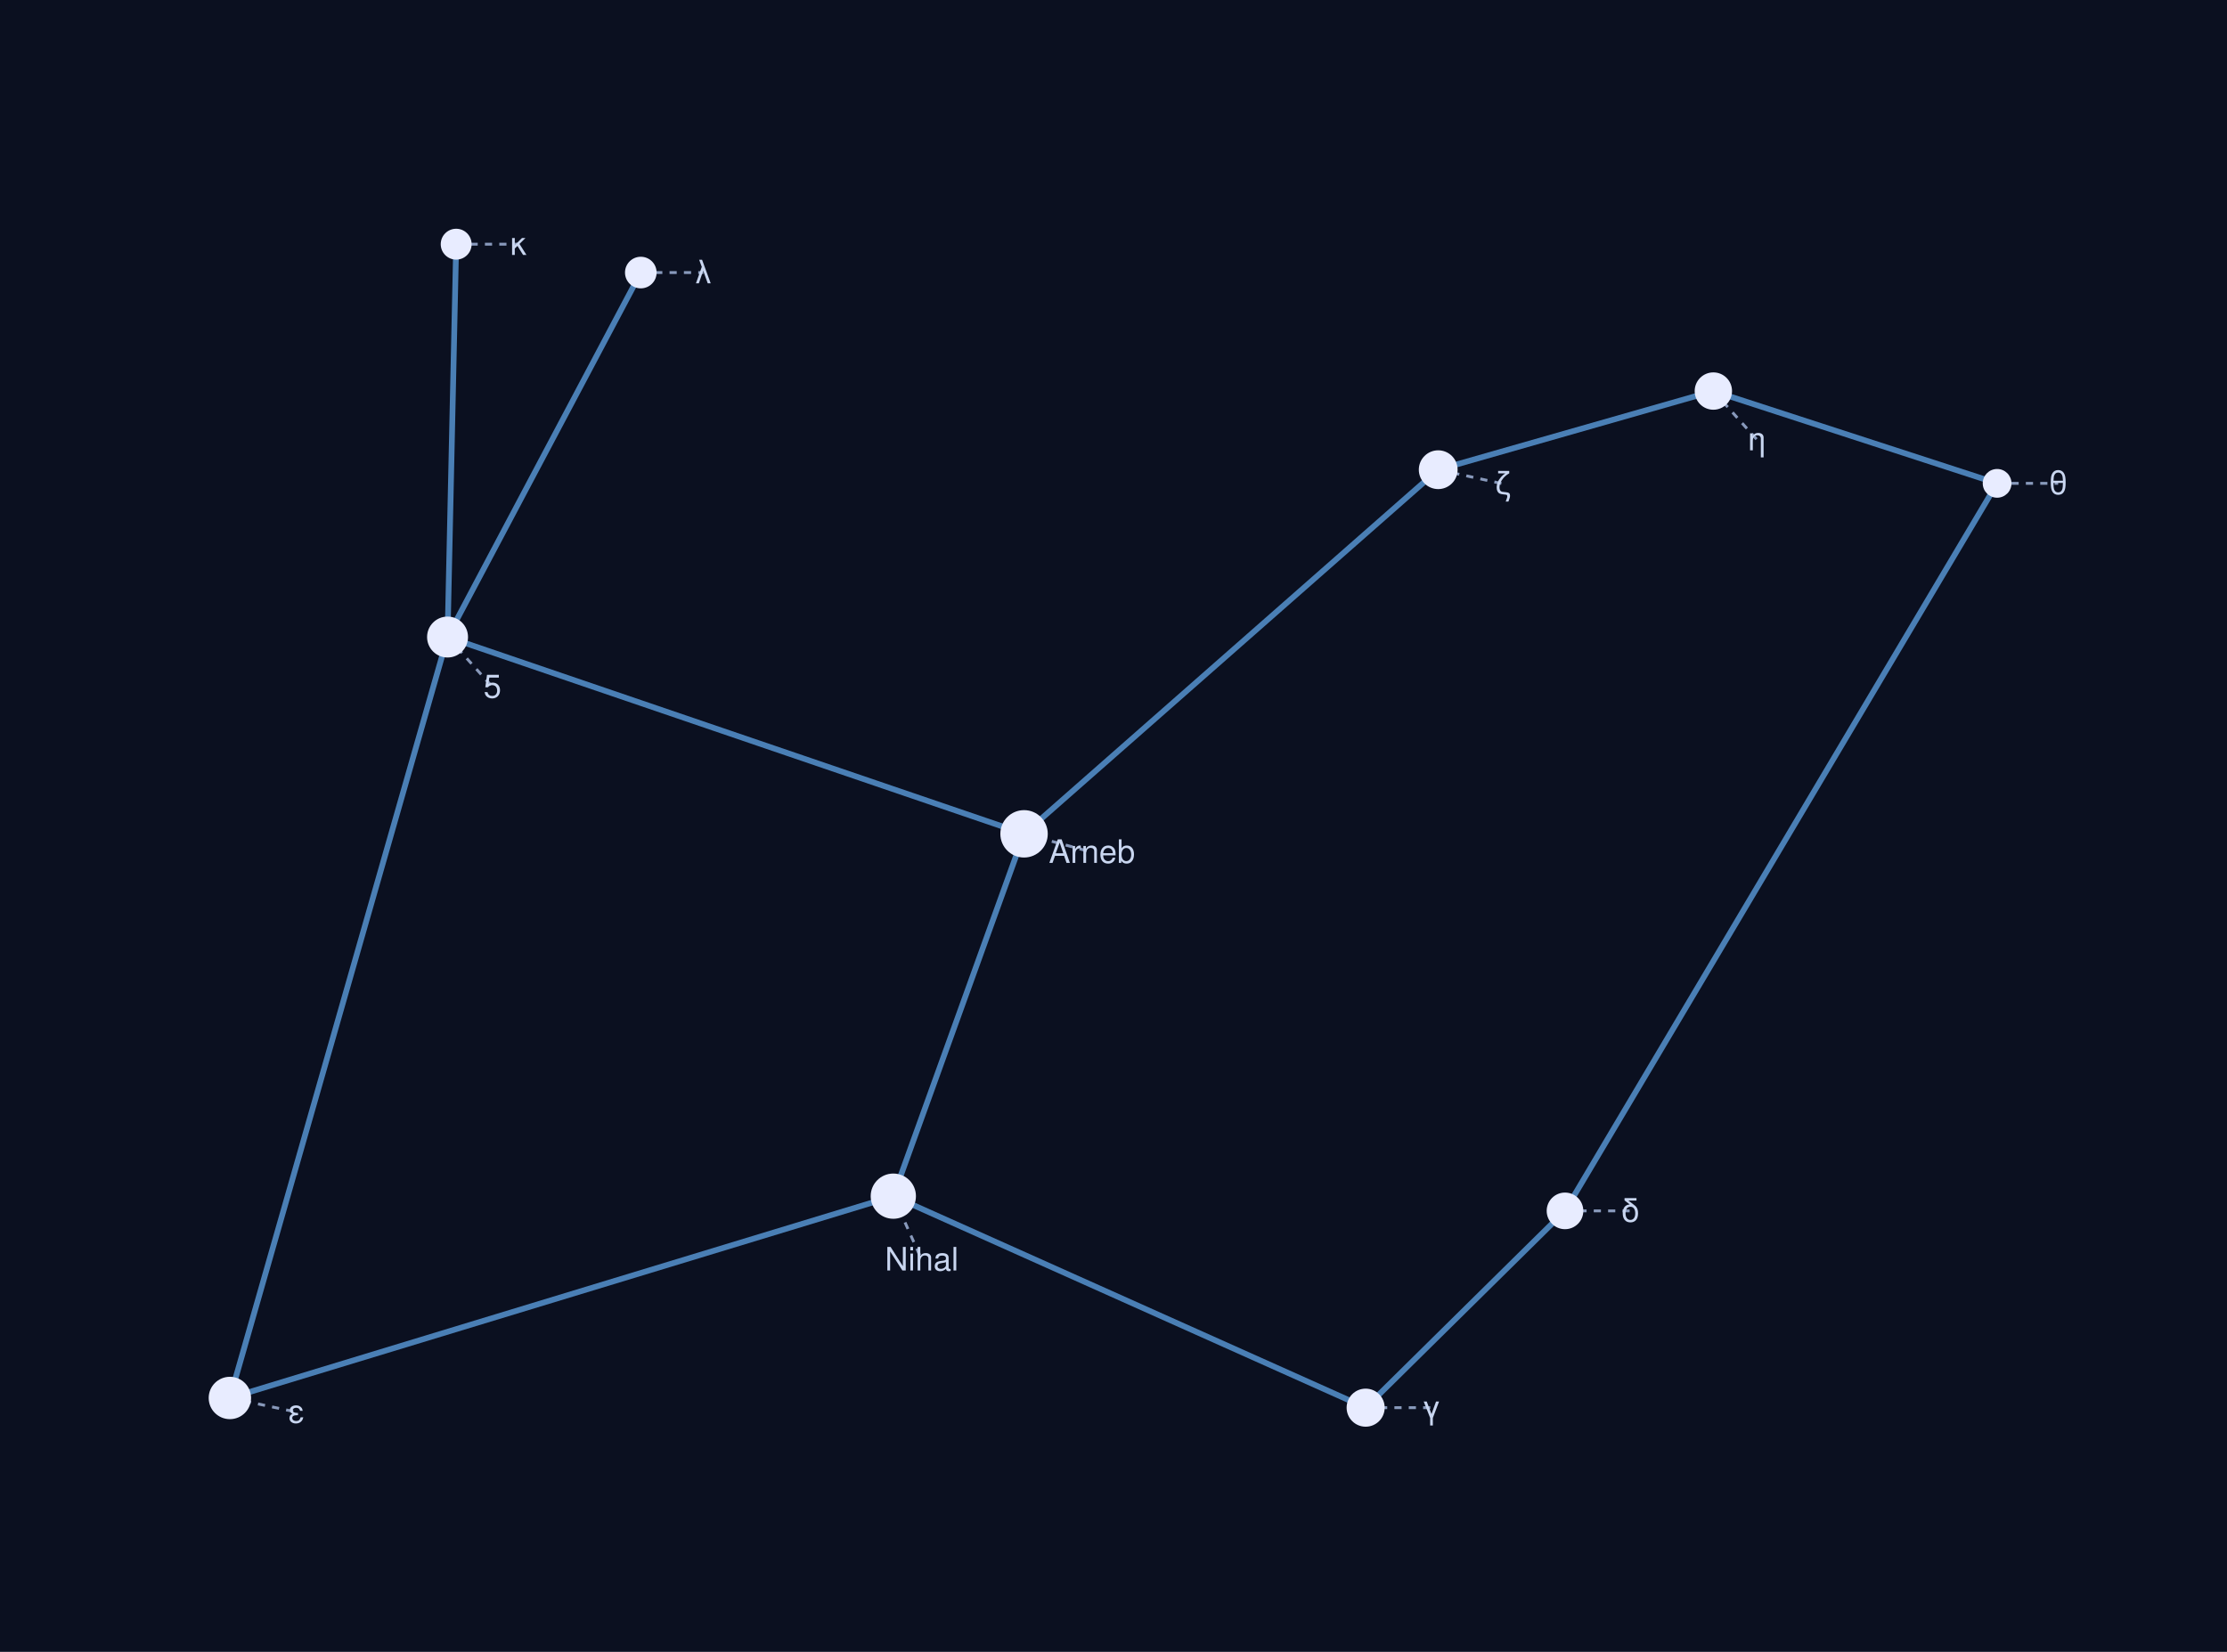
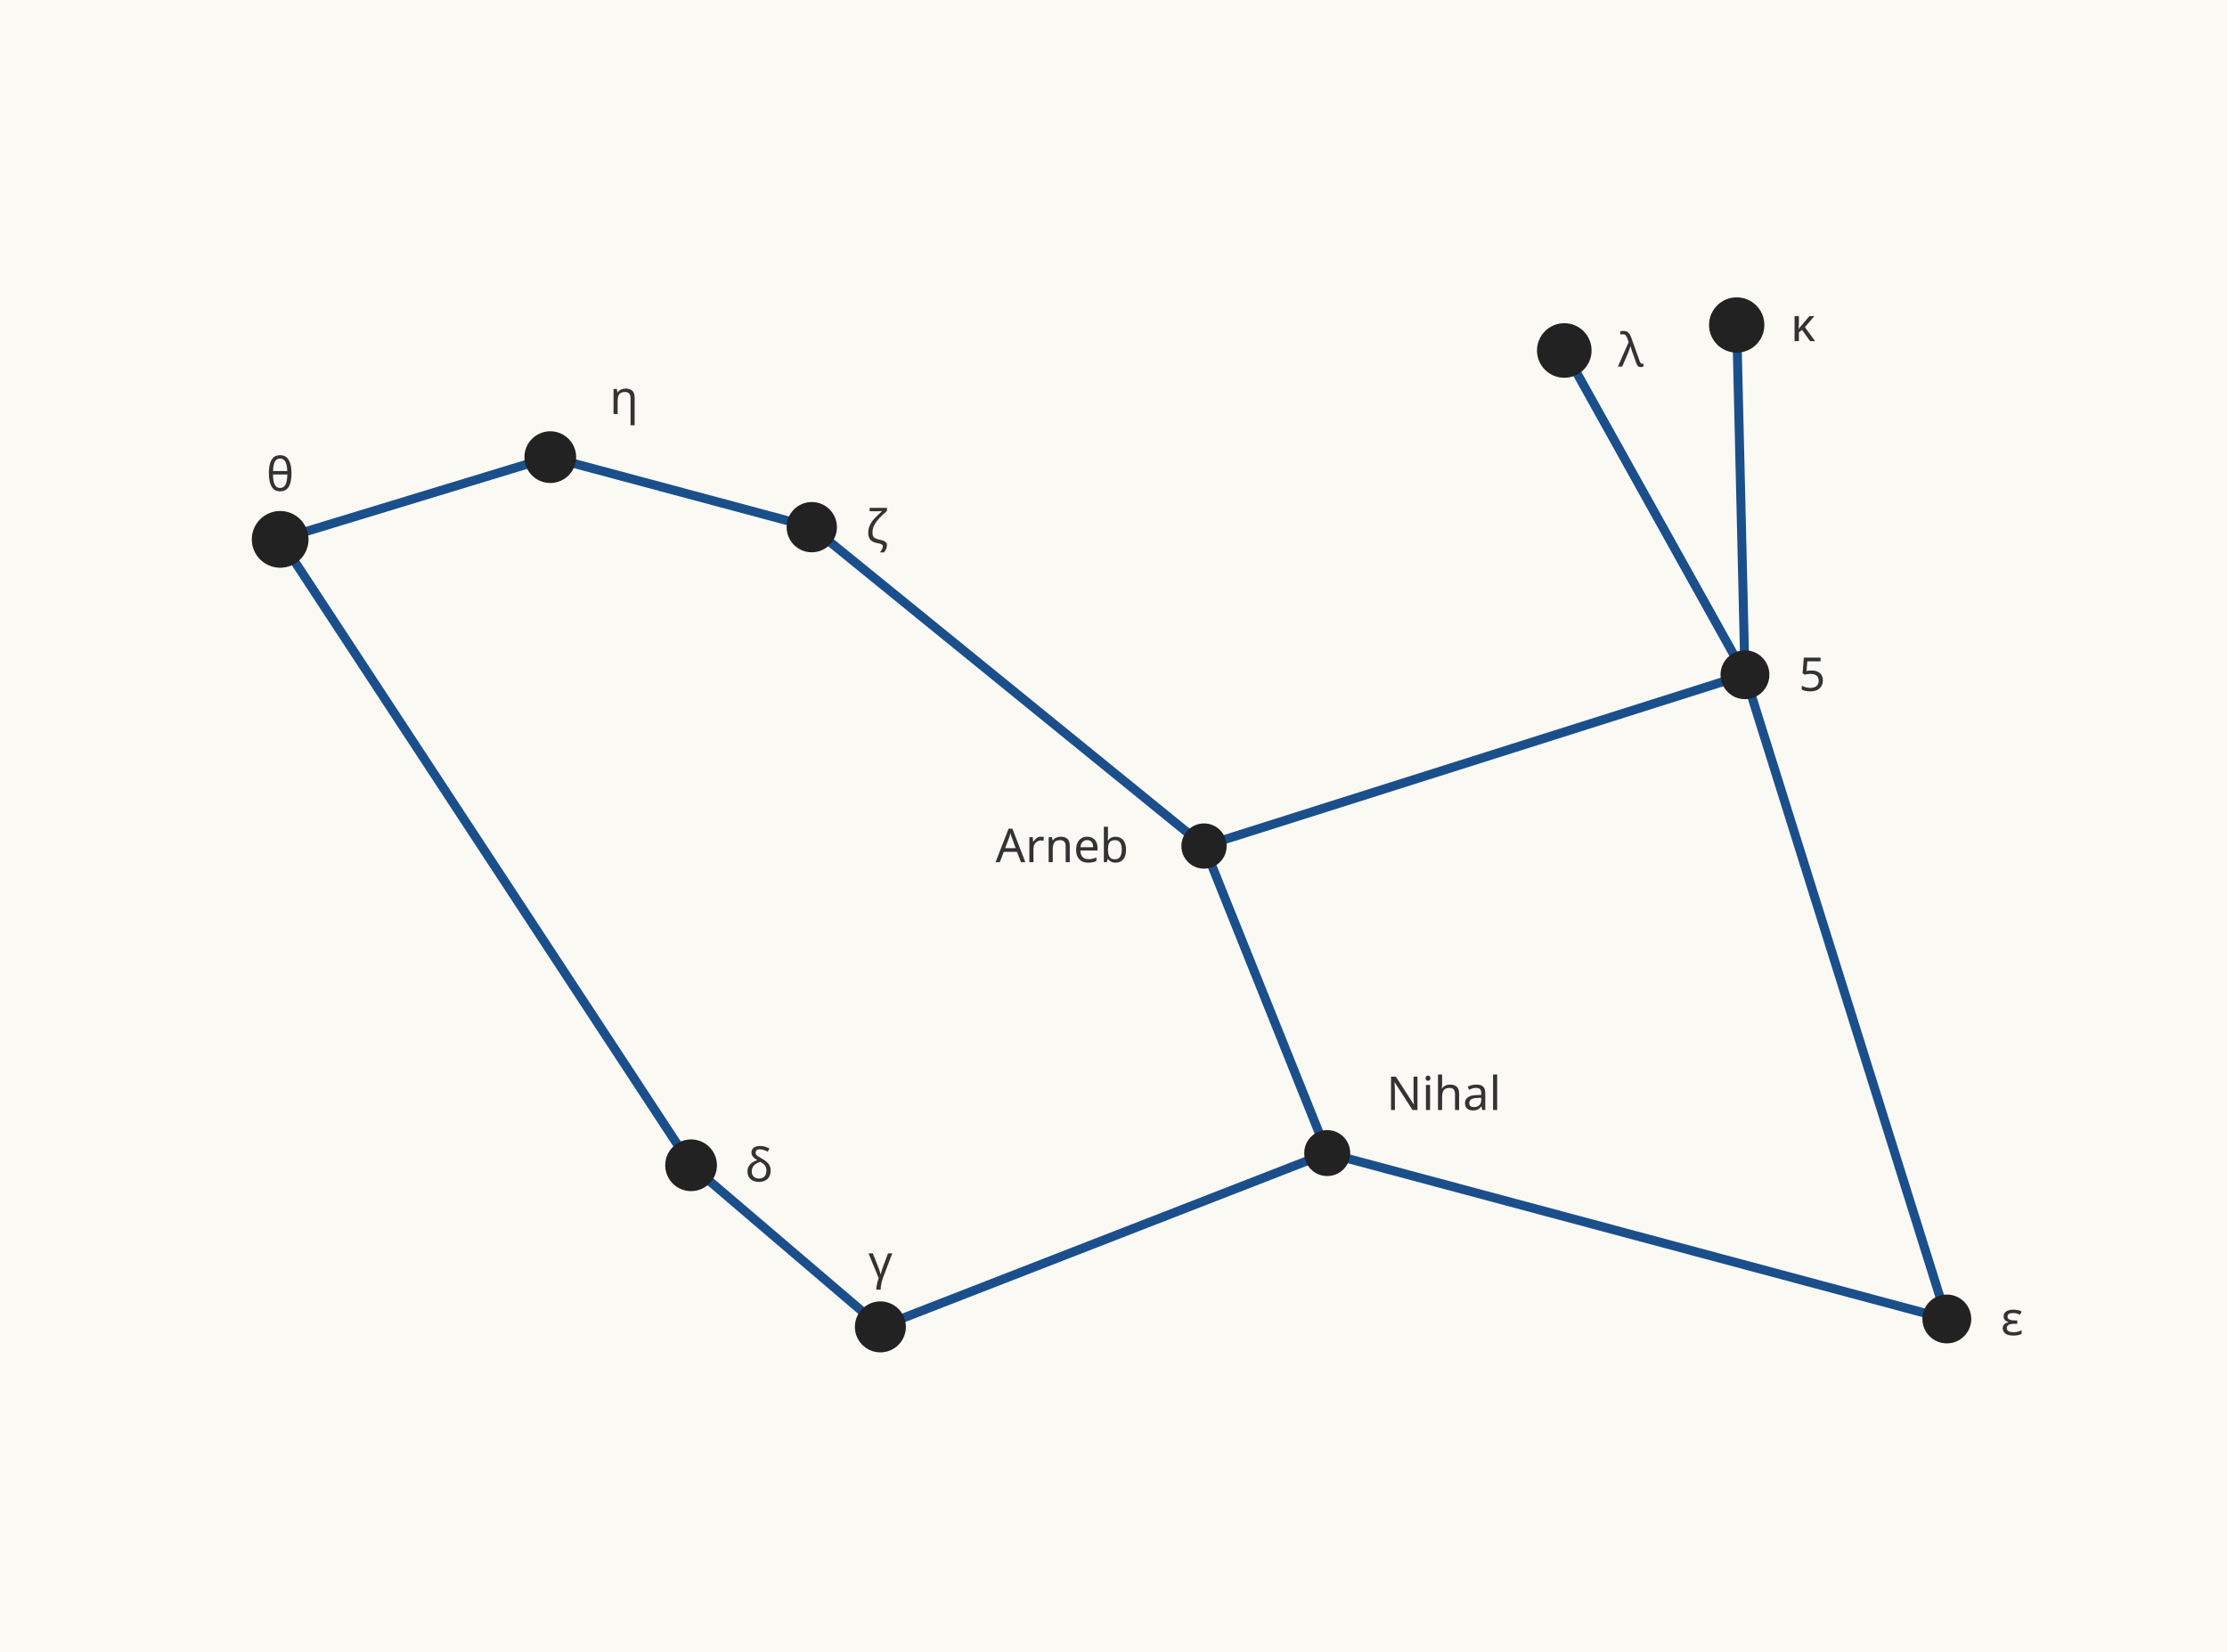
- <svg xmlns="http://www.w3.org/2000/svg" viewBox="0 0 620 460" width="620" height="460">
-   <rect width="620" height="460" fill="#0b1020" />
-   <line x1="127.0" y1="68.0" x2="124.6" y2="177.4" stroke="#4a7fb5" stroke-width="1.6" />
-   <line x1="124.6" y1="177.4" x2="64.0" y2="389.3" stroke="#4a7fb5" stroke-width="1.6" />
-   <line x1="64.0" y1="389.3" x2="248.7" y2="333.1" stroke="#4a7fb5" stroke-width="1.6" />
-   <line x1="248.7" y1="333.1" x2="285.1" y2="232.2" stroke="#4a7fb5" stroke-width="1.6" />
-   <line x1="178.4" y1="75.9" x2="124.6" y2="177.4" stroke="#4a7fb5" stroke-width="1.6" />
-   <line x1="124.6" y1="177.4" x2="285.1" y2="232.2" stroke="#4a7fb5" stroke-width="1.6" />
-   <line x1="285.1" y1="232.2" x2="400.4" y2="130.8" stroke="#4a7fb5" stroke-width="1.6" />
-   <line x1="400.4" y1="130.8" x2="477.0" y2="108.9" stroke="#4a7fb5" stroke-width="1.6" />
-   <line x1="477.0" y1="108.9" x2="556.0" y2="134.6" stroke="#4a7fb5" stroke-width="1.6" />
-   <line x1="556.0" y1="134.6" x2="435.7" y2="337.2" stroke="#4a7fb5" stroke-width="1.6" />
-   <line x1="435.7" y1="337.2" x2="380.2" y2="392.0" stroke="#4a7fb5" stroke-width="1.6" />
-   <line x1="380.2" y1="392.0" x2="248.7" y2="333.1" stroke="#4a7fb5" stroke-width="1.6" />
-   <line x1="64.0" y1="389.3" x2="82.4" y2="393.2" stroke="#8899bb" stroke-width="0.8" stroke-dasharray="2,2" />
-   <line x1="124.6" y1="177.4" x2="137.1" y2="191.3" stroke="#8899bb" stroke-width="0.8" stroke-dasharray="2,2" />
-   <line x1="127.0" y1="68.0" x2="144.3" y2="68.0" stroke="#8899bb" stroke-width="0.8" stroke-dasharray="2,2" />
-   <line x1="178.4" y1="75.9" x2="195.8" y2="75.9" stroke="#8899bb" stroke-width="0.8" stroke-dasharray="2,2" />
-   <line x1="248.7" y1="333.1" x2="256.6" y2="350.8" stroke="#8899bb" stroke-width="0.8" stroke-dasharray="2,2" />
-   <line x1="285.1" y1="232.2" x2="304.0" y2="237.3" stroke="#8899bb" stroke-width="0.8" stroke-dasharray="2,2" />
-   <line x1="380.2" y1="392.0" x2="398.5" y2="392.0" stroke="#8899bb" stroke-width="0.8" stroke-dasharray="2,2" />
-   <line x1="400.4" y1="130.8" x2="418.3" y2="134.7" stroke="#8899bb" stroke-width="0.8" stroke-dasharray="2,2" />
-   <line x1="435.7" y1="337.2" x2="453.9" y2="337.2" stroke="#8899bb" stroke-width="0.8" stroke-dasharray="2,2" />
-   <line x1="477.0" y1="108.9" x2="489.1" y2="122.4" stroke="#8899bb" stroke-width="0.8" stroke-dasharray="2,2" />
-   <line x1="556.0" y1="134.6" x2="573.0" y2="134.6" stroke="#8899bb" stroke-width="0.8" stroke-dasharray="2,2" />
-   <circle cx="64.0" cy="389.3" r="5.9" fill="#e8ecff" />
-   <text x="82.4" y="396.2" font-family="Helvetica,Arial" font-size="9" fill="#c9d6f0" text-anchor="middle">ε</text>
-   <circle cx="124.6" cy="177.4" r="5.7" fill="#e8ecff" />
-   <text x="137.1" y="194.3" font-family="Helvetica,Arial" font-size="9" fill="#c9d6f0" text-anchor="middle">5</text>
-   <circle cx="127.0" cy="68.0" r="4.3" fill="#e8ecff" />
-   <text x="144.3" y="71.0" font-family="Helvetica,Arial" font-size="9" fill="#c9d6f0" text-anchor="middle">κ</text>
-   <circle cx="178.4" cy="75.9" r="4.4" fill="#e8ecff" />
-   <text x="195.8" y="78.9" font-family="Helvetica,Arial" font-size="9" fill="#c9d6f0" text-anchor="middle">λ</text>
-   <circle cx="248.7" cy="333.1" r="6.3" fill="#e8ecff" />
-   <text x="256.6" y="353.8" font-family="Helvetica,Arial" font-size="9" fill="#c9d6f0" text-anchor="middle">Nihal</text>
-   <circle cx="285.1" cy="232.2" r="6.6" fill="#e8ecff" />
-   <text x="304.0" y="240.3" font-family="Helvetica,Arial" font-size="9" fill="#c9d6f0" text-anchor="middle">Arneb</text>
-   <circle cx="380.2" cy="392.0" r="5.3" fill="#e8ecff" />
-   <text x="398.5" y="395.0" font-family="Helvetica,Arial" font-size="9" fill="#c9d6f0" text-anchor="middle">γ</text>
-   <circle cx="400.4" cy="130.8" r="5.4" fill="#e8ecff" />
-   <text x="418.3" y="137.7" font-family="Helvetica,Arial" font-size="9" fill="#c9d6f0" text-anchor="middle">ζ</text>
-   <circle cx="435.7" cy="337.2" r="5.1" fill="#e8ecff" />
-   <text x="453.9" y="340.2" font-family="Helvetica,Arial" font-size="9" fill="#c9d6f0" text-anchor="middle">δ</text>
-   <circle cx="477.0" cy="108.9" r="5.2" fill="#e8ecff" />
-   <text x="489.1" y="125.4" font-family="Helvetica,Arial" font-size="9" fill="#c9d6f0" text-anchor="middle">η</text>
-   <circle cx="556.0" cy="134.6" r="4.0" fill="#e8ecff" />
-   <text x="573.0" y="137.6" font-family="Helvetica,Arial" font-size="9" fill="#c9d6f0" text-anchor="middle">θ</text>
+ <svg xmlns="http://www.w3.org/2000/svg" viewBox="0 0 620 460" width="620" height="460" role="img" aria-label="Figure de la constellation Lièvre">
+   <rect width="620" height="460" fill="#fbf9f4" />
+   <line x1="483.5" y1="90.5" x2="485.8" y2="187.9" stroke="#1a4f8b" stroke-width="2.5" stroke-linecap="round" />
+   <line x1="485.8" y1="187.9" x2="542.0" y2="367.3" stroke="#1a4f8b" stroke-width="2.5" stroke-linecap="round" />
+   <line x1="542.0" y1="367.3" x2="369.5" y2="321.1" stroke="#1a4f8b" stroke-width="2.5" stroke-linecap="round" />
+   <line x1="369.5" y1="321.1" x2="335.2" y2="235.6" stroke="#1a4f8b" stroke-width="2.5" stroke-linecap="round" />
+   <line x1="435.5" y1="97.6" x2="485.8" y2="187.9" stroke="#1a4f8b" stroke-width="2.5" stroke-linecap="round" />
+   <line x1="485.8" y1="187.9" x2="335.2" y2="235.6" stroke="#1a4f8b" stroke-width="2.5" stroke-linecap="round" />
+   <line x1="335.2" y1="235.6" x2="226.0" y2="146.8" stroke="#1a4f8b" stroke-width="2.5" stroke-linecap="round" />
+   <line x1="226.0" y1="146.8" x2="153.2" y2="127.3" stroke="#1a4f8b" stroke-width="2.5" stroke-linecap="round" />
+   <line x1="153.2" y1="127.3" x2="78.0" y2="150.2" stroke="#1a4f8b" stroke-width="2.5" stroke-linecap="round" />
+   <line x1="78.0" y1="150.2" x2="192.4" y2="324.5" stroke="#1a4f8b" stroke-width="2.5" stroke-linecap="round" />
+   <line x1="192.4" y1="324.5" x2="245.1" y2="369.5" stroke="#1a4f8b" stroke-width="2.5" stroke-linecap="round" />
+   <line x1="245.1" y1="369.5" x2="369.5" y2="321.1" stroke="#1a4f8b" stroke-width="2.5" stroke-linecap="round" />
+   <circle cx="542.0" cy="367.3" r="6.8" fill="#222" />
+   <circle cx="485.8" cy="187.9" r="6.8" fill="#222" />
+   <circle cx="483.5" cy="90.5" r="7.7" fill="#222" />
+   <circle cx="435.5" cy="97.6" r="7.6" fill="#222" />
+   <circle cx="369.5" cy="321.1" r="6.4" fill="#222" />
+   <circle cx="335.2" cy="235.6" r="6.3" fill="#222" />
+   <circle cx="245.1" cy="369.5" r="7.1" fill="#222" />
+   <circle cx="226.0" cy="146.8" r="7.0" fill="#222" />
+   <circle cx="192.4" cy="324.5" r="7.2" fill="#222" />
+   <circle cx="153.2" cy="127.3" r="7.2" fill="#222" />
+   <circle cx="78.0" cy="150.2" r="7.9" fill="#222" />
+   <text x="498.5" y="95.0" font-family="system-ui,sans-serif" font-size="13" fill="#333" text-anchor="start">κ</text>
+   <text x="450.5" y="102.1" font-family="system-ui,sans-serif" font-size="13" fill="#333" text-anchor="start">λ</text>
+   <text x="557.0" y="371.8" font-family="system-ui,sans-serif" font-size="13" fill="#333" text-anchor="start">ε</text>
+   <text x="500.8" y="192.4" font-family="system-ui,sans-serif" font-size="13" fill="#333" text-anchor="start">5</text>
+   <text x="386.0" y="309.1" font-family="system-ui,sans-serif" font-size="13" fill="#333" text-anchor="start">Nihal</text>
+   <text x="314.2" y="240.1" font-family="system-ui,sans-serif" font-size="13" fill="#333" text-anchor="end">Arneb</text>
+   <text x="245.1" y="356.0" font-family="system-ui,sans-serif" font-size="13" fill="#333" text-anchor="middle">γ</text>
+   <text x="241.0" y="151.3" font-family="system-ui,sans-serif" font-size="13" fill="#333" text-anchor="start">ζ</text>
+   <text x="207.4" y="329.0" font-family="system-ui,sans-serif" font-size="13" fill="#333" text-anchor="start">δ</text>
+   <text x="169.7" y="115.3" font-family="system-ui,sans-serif" font-size="13" fill="#333" text-anchor="start">η</text>
+   <text x="78.0" y="136.7" font-family="system-ui,sans-serif" font-size="13" fill="#333" text-anchor="middle">θ</text>
</svg>
